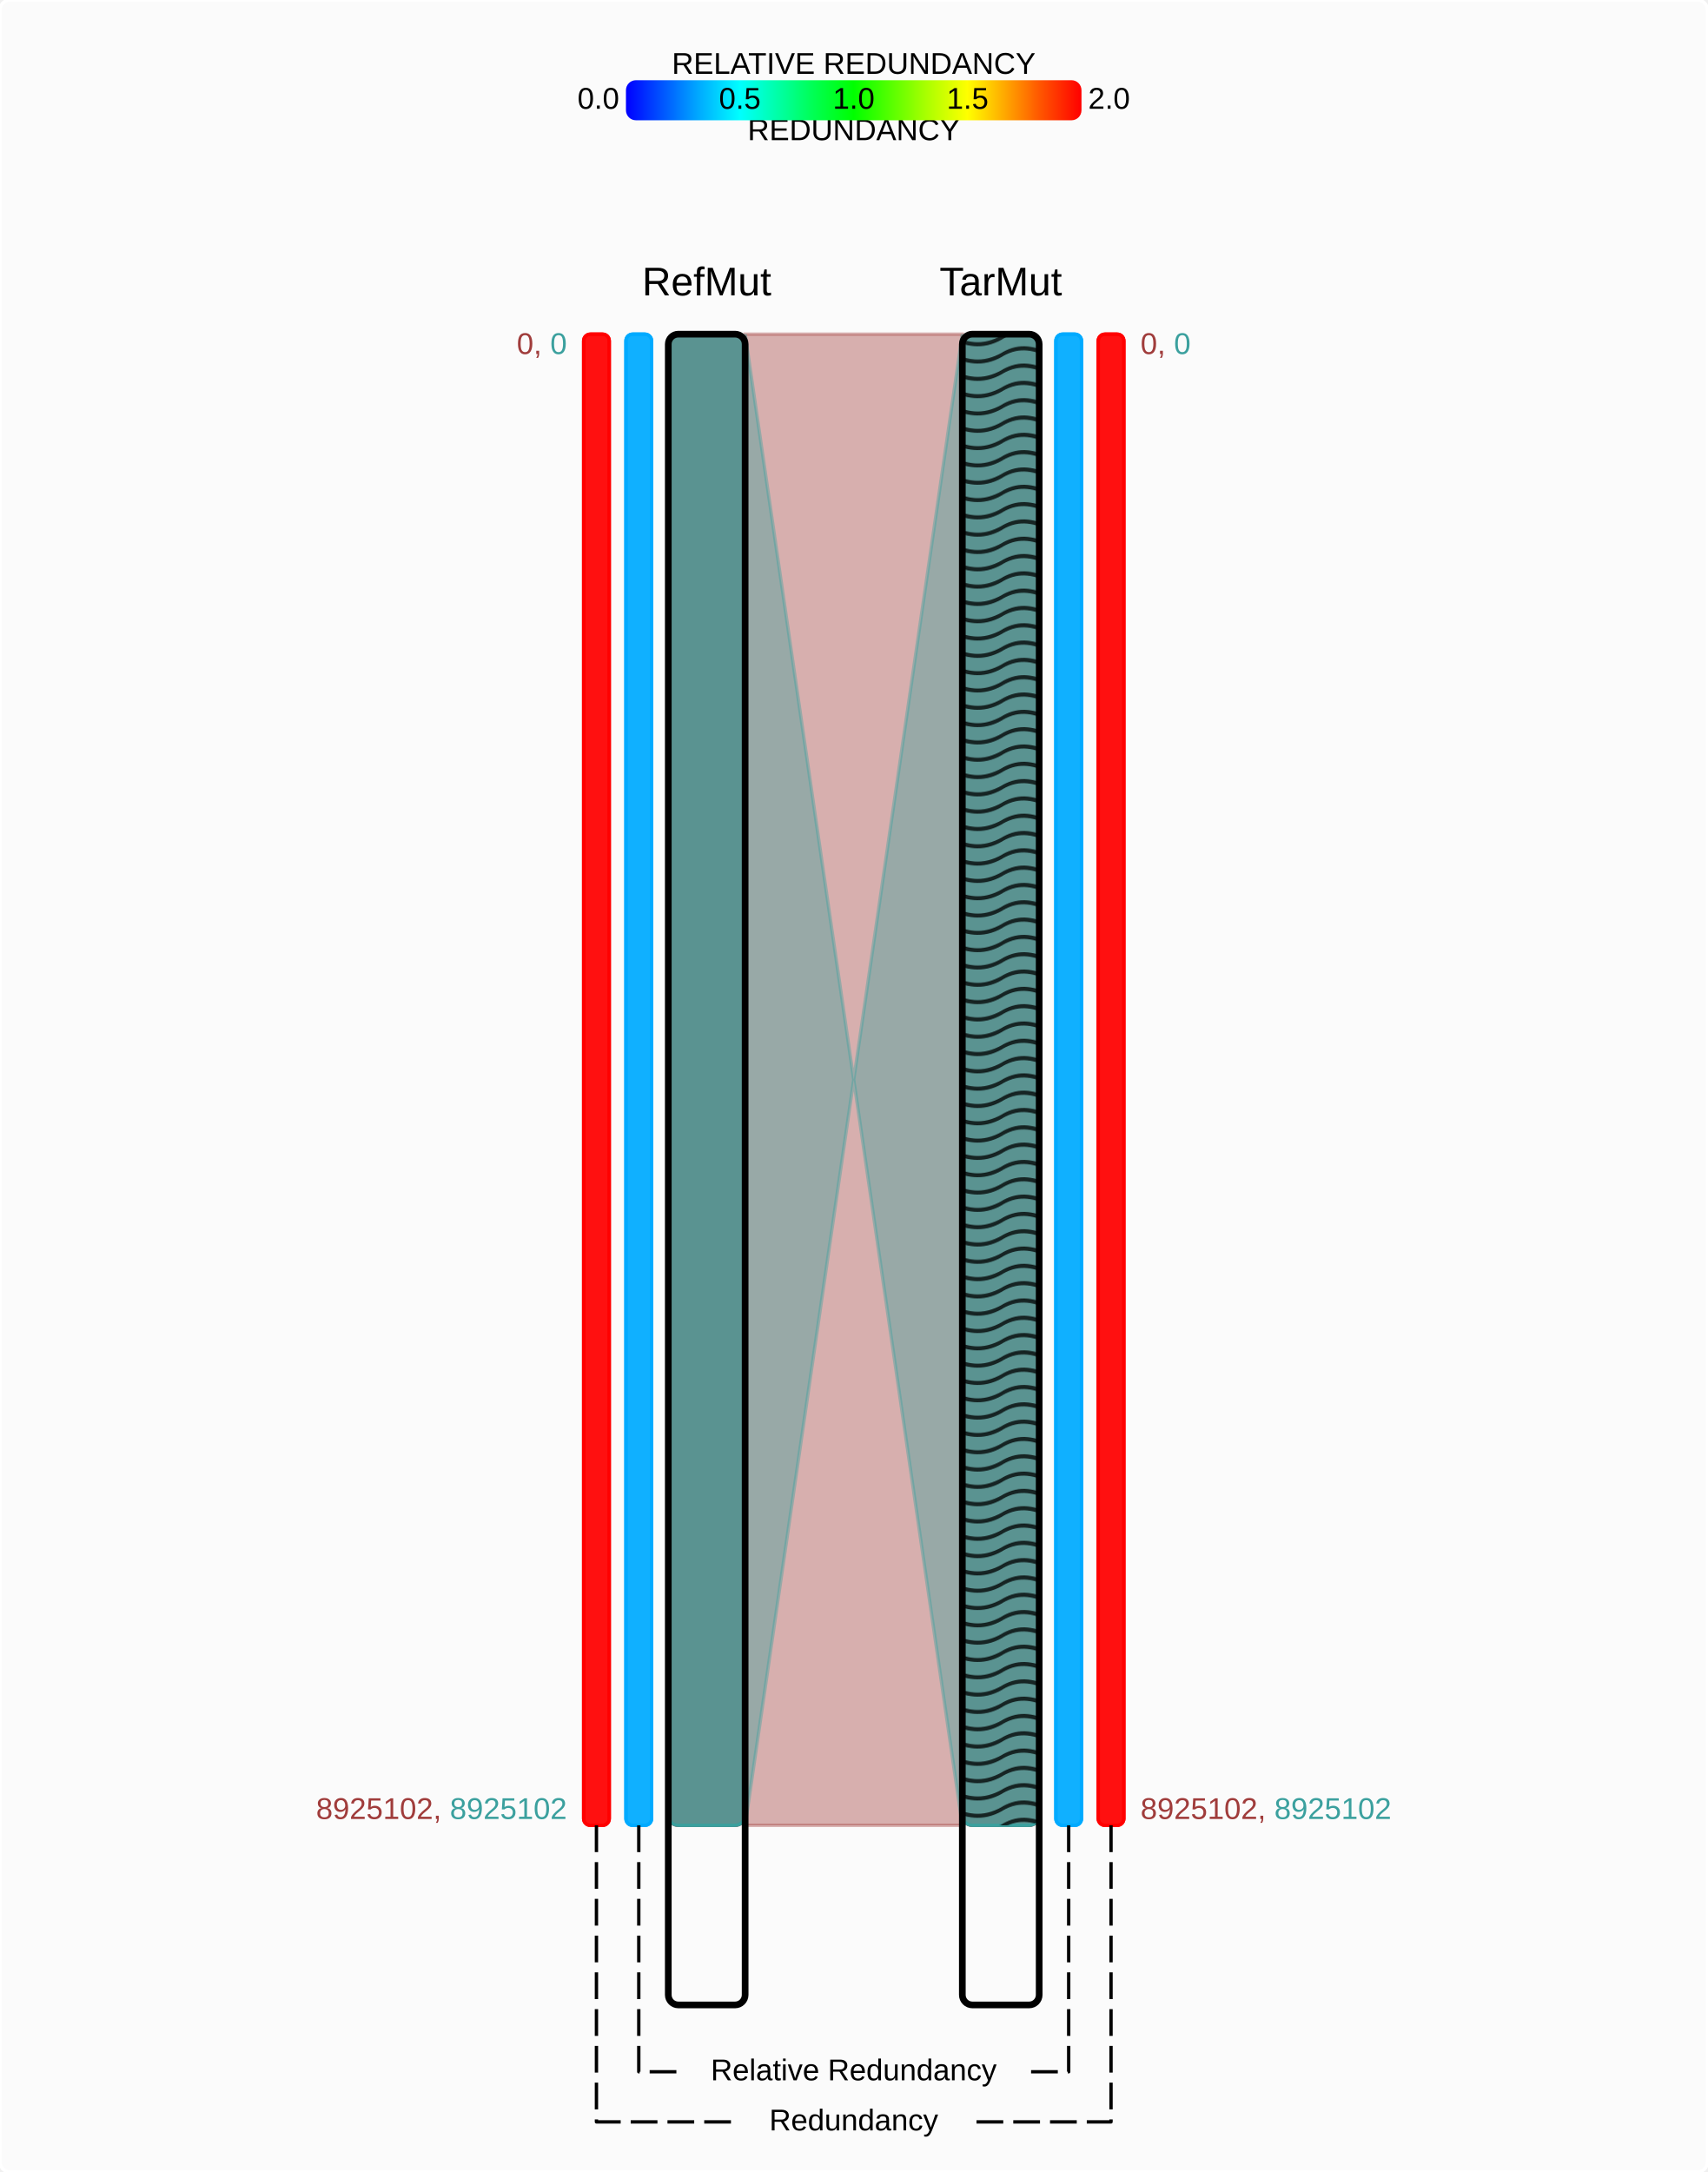
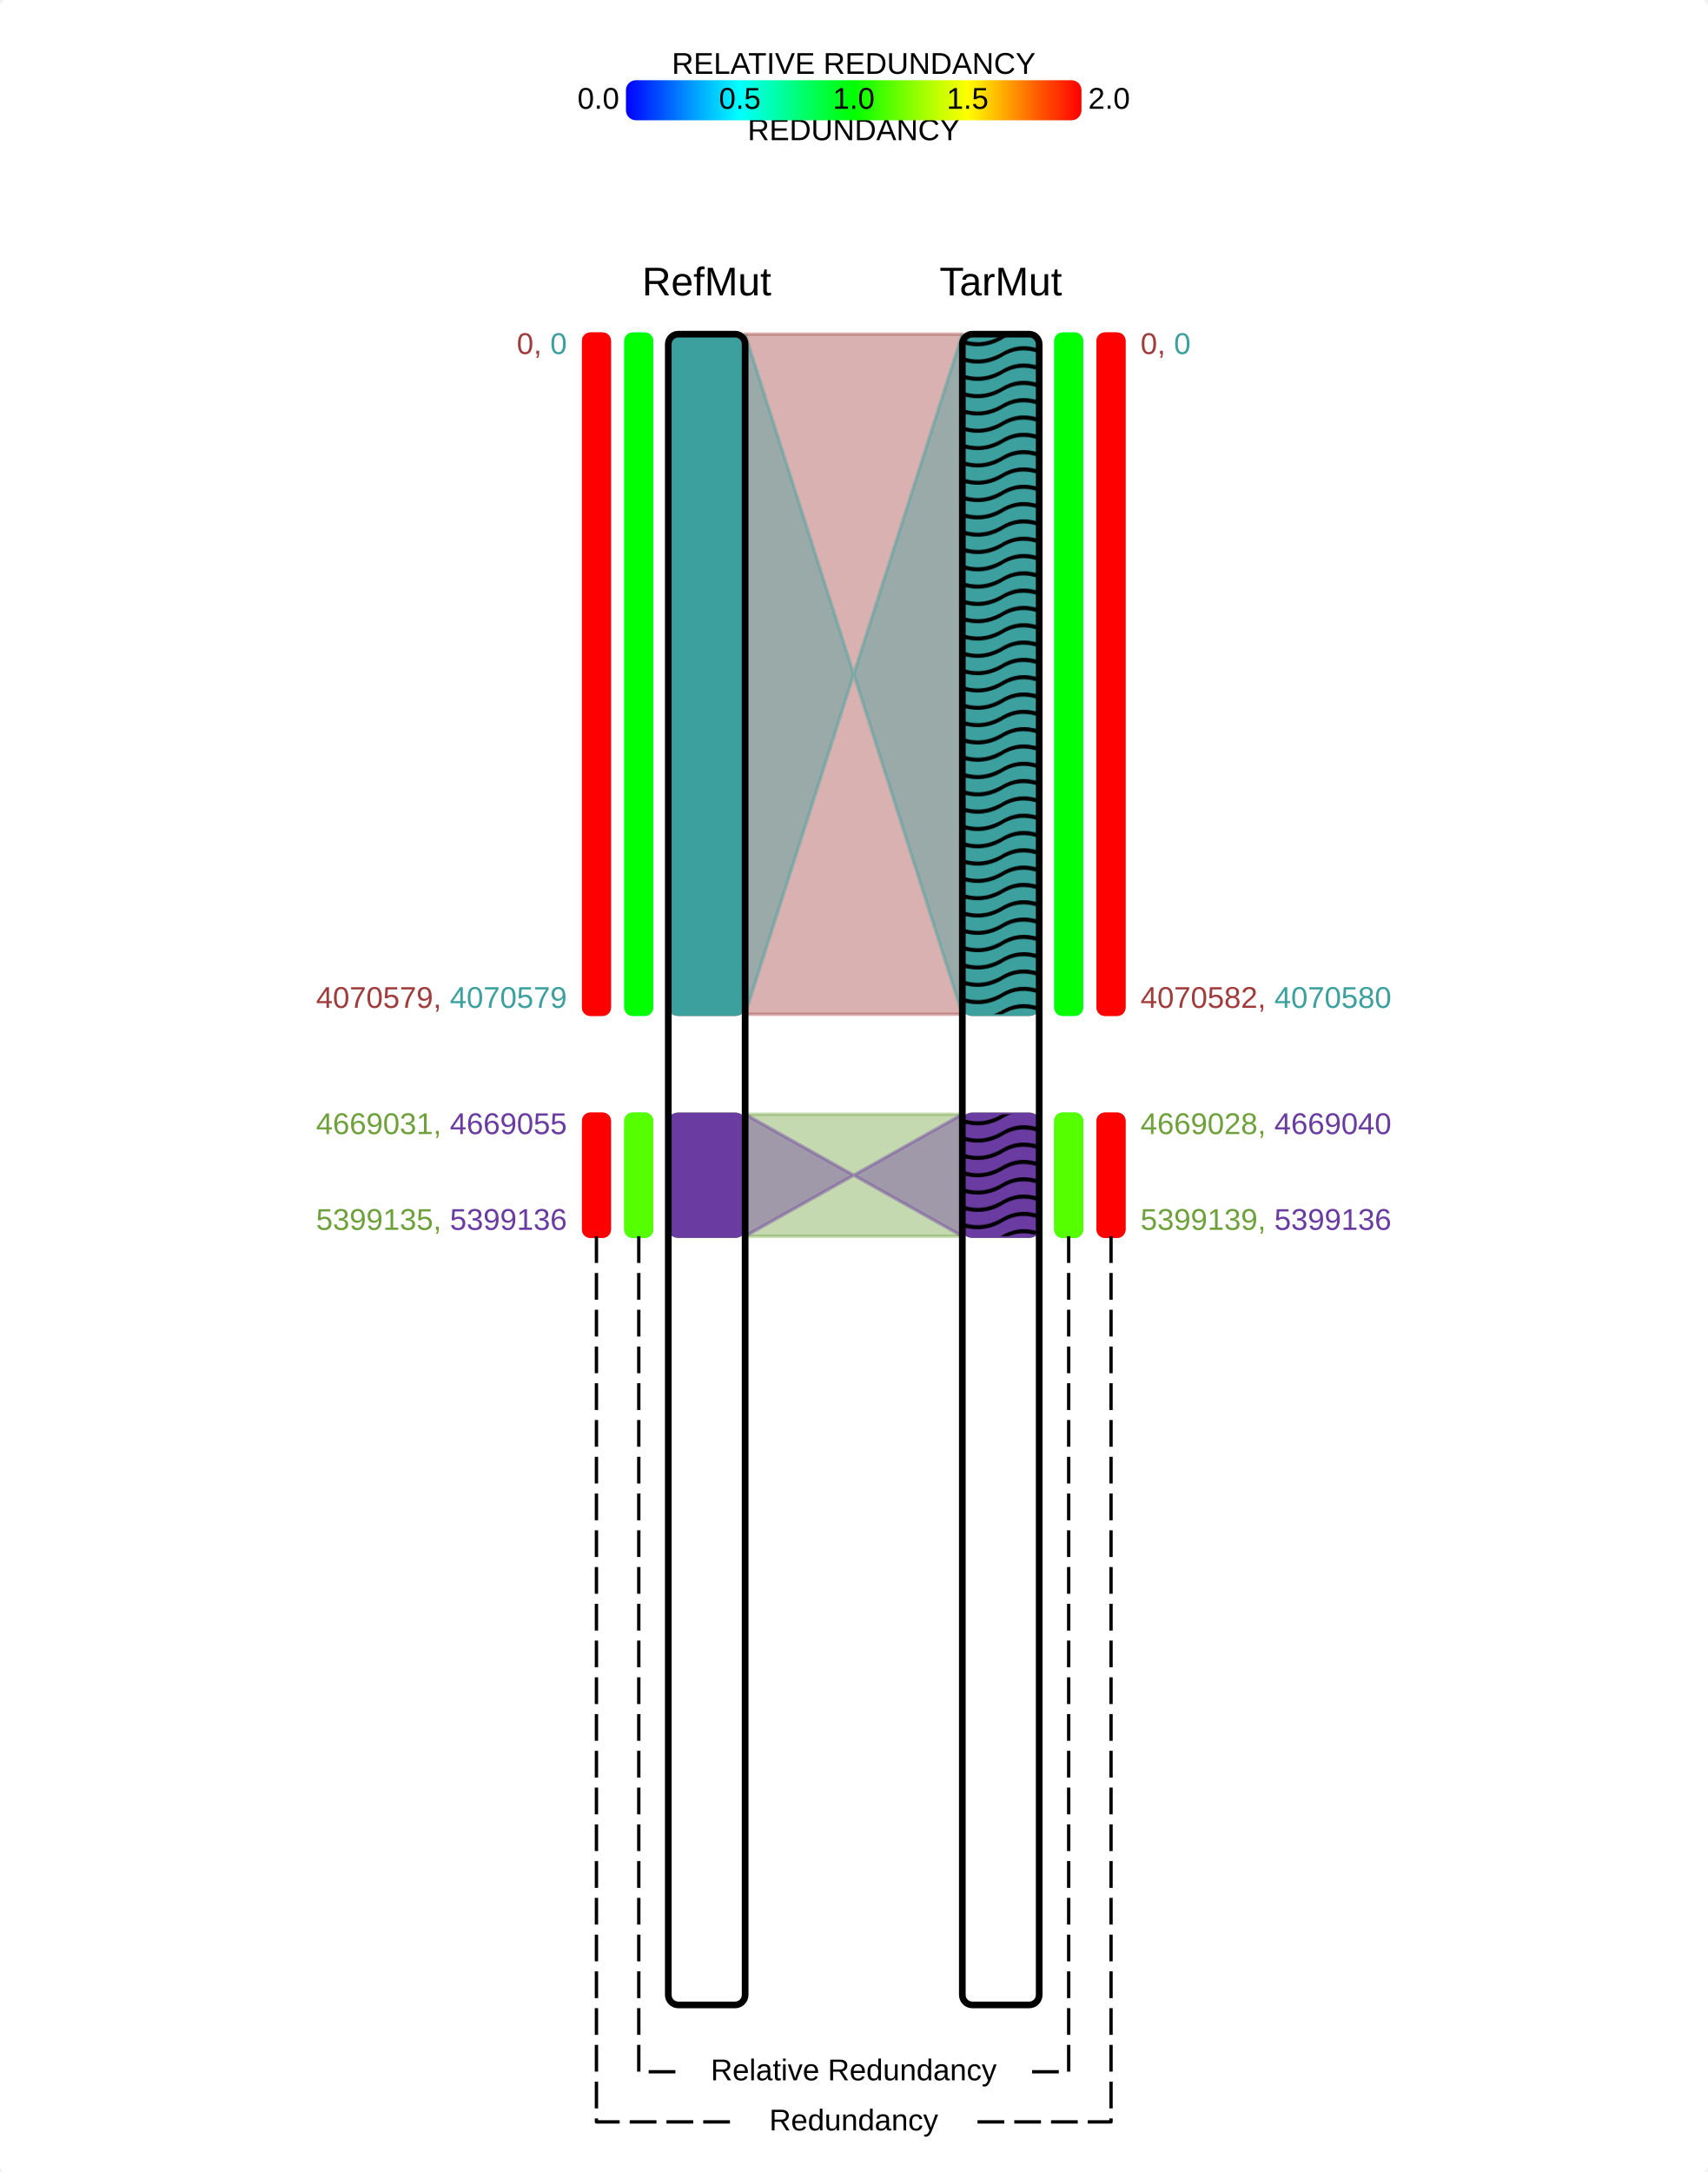
<svg xmlns="http://www.w3.org/2000/svg" width="511" height="650" id="svg2" version="1.1">
  <g id="layer1">
    <defs id="defs6211">
      <pattern id="Polkadots-large" patternTransform="translate(0,0)scale(10,10)" height="10" width="10" patternUnits="userSpaceOnUse">
        <circle id="circle4936" r="0.45" cy="0.810" cx="2.567" style="fill:black;stroke:none" />
        <circle id="circle4938" r="0.45" cy="2.33" cx="3.048" style="fill:black;stroke:none" />
        <circle id="circle4940" r="0.45" cy="2.415" cx="4.418" style="fill:black;stroke:none" />
        <circle id="circle4942" r="0.45" cy="3.029" cx="1.844" style="fill:black;stroke:none" />
        <circle id="circle4944" r="0.45" cy="1.363" cx="6.08" style="fill:black;stroke:none" />
        <circle id="circle4946" r="0.45" cy="4.413" cx="5.819" style="fill:black;stroke:none" />
        <circle id="circle4948" r="0.45" cy="4.048" cx="4.305" style="fill:black;stroke:none" />
        <circle id="circle4950" r="0.45" cy="3.045" cx="5.541" style="fill:black;stroke:none" />
        <circle id="circle4952" r="0.45" cy="5.527" cx="4.785" style="fill:black;stroke:none" />
        <circle id="circle4954" r="0.45" cy="5.184" cx="2.667" style="fill:black;stroke:none" />
        <circle id="circle4956" r="0.45" cy="1.448" cx="7.965" style="fill:black;stroke:none" />
        <circle id="circle4958" r="0.45" cy="5.049" cx="7.047" style="fill:black;stroke:none" />
        <circle id="circle4960" r="0.45" cy="0.895" cx="4.340" style="fill:black;stroke:none" />
        <circle id="circle4962" r="0.45" cy="0.340" cx="7.125" style="fill:black;stroke:none" />
        <circle id="circle4964" r="0.45" cy="1.049" cx="9.553" style="fill:black;stroke:none" />
        <circle id="circle4966" r="0.45" cy="2.689" cx="7.006" style="fill:black;stroke:none" />
        <circle id="circle4968" r="0.45" cy="2.689" cx="8.909" style="fill:black;stroke:none" />
        <circle id="circle4970" r="0.45" cy="4.407" cx="9.315" style="fill:black;stroke:none" />
        <circle id="circle4972" r="0.45" cy="3.870" cx="7.820" style="fill:black;stroke:none" />
        <circle id="circle4974" r="0.45" cy="5.948" cx="8.270" style="fill:black;stroke:none" />
        <circle id="circle4976" r="0.45" cy="7.428" cx="7.973" style="fill:black;stroke:none" />
        <circle id="circle4978" r="0.45" cy="8.072" cx="9.342" style="fill:black;stroke:none" />
        <circle id="circle4980" r="0.45" cy="9.315" cx="8.206" style="fill:black;stroke:none" />
        <circle id="circle4982" r="0.45" cy="9.475" cx="9.682" style="fill:black;stroke:none" />
        <circle id="circle4984" r="0.45" cy="6.186" cx="9.688" style="fill:black;stroke:none" />
        <circle id="circle4986" r="0.45" cy="6.296" cx="3.379" style="fill:black;stroke:none" />
        <circle id="circle4988" r="0.45" cy="8.204" cx="2.871" style="fill:black;stroke:none" />
        <circle id="circle4990" r="0.45" cy="8.719" cx="4.59" style="fill:black;stroke:none" />
        <circle id="circle4992" r="0.45" cy="9.671" cx="3.181" style="fill:black;stroke:none" />
        <circle id="circle4994" r="0.45" cy="7.315" cx="5.734" style="fill:black;stroke:none" />
        <circle id="circle4996" r="0.45" cy="6.513" cx="6.707" style="fill:black;stroke:none" />
        <circle id="circle4998" r="0.45" cy="9.670" cx="5.730" style="fill:black;stroke:none" />
        <circle id="circle5000" r="0.45" cy="8.373" cx="6.535" style="fill:black;stroke:none" />
        <circle id="circle5002" r="0.45" cy="7.154" cx="4.37" style="fill:black;stroke:none" />
        <circle id="circle5004" r="0.45" cy="7.25" cx="0.622" style="fill:black;stroke:none" />
        <circle id="circle5006" r="0.45" cy="5.679" cx="0.831" style="fill:black;stroke:none" />
        <circle id="circle5008" r="0.45" cy="8.519" cx="1.257" style="fill:black;stroke:none" />
        <circle id="circle5010" r="0.45" cy="6.877" cx="1.989" style="fill:black;stroke:none" />
        <circle id="circle5012" r="0.45" cy="3.181" cx="0.374" style="fill:black;stroke:none" />
        <circle id="circle5014" r="0.45" cy="1.664" cx="1.166" style="fill:black;stroke:none" />
        <circle id="circle5016" r="0.45" cy="0.093" cx="1.151" style="fill:black;stroke:none" />
        <circle id="circle5018" r="0.45" cy="10.093" cx="1.151" style="fill:black;stroke:none" />
        <circle id="circle5020" r="0.45" cy="4.451" cx="1.302" style="fill:black;stroke:none" />
        <circle id="circle5022" r="0.45" cy="3.763" cx="3.047" style="fill:black;stroke:none" />
      </pattern>
    </defs>
    <defs id="ffff">
      <pattern id="Wavy" height="5.181" width="30.0" patternUnits="userSpaceOnUse">
        <path id="path5114" d="M 7.597,0.061 C 5.079,-0.187 2.656,0.302 -0.01,1.788 L -0.01,3.061 C 2.773,1.431 5.173,1.052 7.472,1.280 C 9.770,1.508 11.969,2.361 14.253,3.218 C 18.820,4.931 23.804,6.676 30.066,3.061 L 30.062,1.788 C 23.622,5.497 19.246,3.770 14.691,2.061 C 12.413,1.207 10.115,0.311 7.597,0.061 z " style="fill:black;stroke:none;" />
      </pattern>
    </defs>
    <defs id="ffff">
      <pattern id="WavyWhite" height="5.181" width="30.0" patternUnits="userSpaceOnUse">
        <path id="path5114" d="M 7.597,0.061 C 5.079,-0.187 2.656,0.302 -0.01,1.788 L -0.01,3.061 C 2.773,1.431 5.173,1.052 7.472,1.280 C 9.770,1.508 11.969,2.361 14.253,3.218 C 18.820,4.931 23.804,6.676 30.066,3.061 L 30.062,1.788 C 23.622,5.497 19.246,3.770 14.691,2.061 C 12.413,1.207 10.115,0.311 7.597,0.061 z " style="fill:white;stroke:none;" />
      </pattern>
    </defs>
    <defs id="defs6219">
      <pattern id="xtrace" height="20.0" width="20.0" patternUnits="userSpaceOnUse">
        <path style="fill:#000000;stroke:#000000;stroke-width:0.30;stroke-linecap:butt;stroke-linejoin:miter;stroke-opacity:1;stroke-miterlimit:0;stroke-dasharray:none;fill-opacity:1" d="m 0.0,10.0 25,-25.0 0,5 -25,25 z" id="path7213" />
        <path style="fill:#000000;fill-opacity:1;stroke:#000000;stroke-width:0.30;stroke-linecap:butt;stroke-linejoin:miter;stroke-miterlimit:0;stroke-opacity:1;stroke-dasharray:none" d="m 0.0,30.0 25,-25.0 0,5 -25,25 z" id="path7213-8" />
        <path style="fill:#000000;fill-opacity:1;stroke:#000000;stroke-width:0.30;stroke-linecap:butt;stroke-linejoin:miter;stroke-miterlimit:0;stroke-opacity:1;stroke-dasharray:none" d="m 0.0,50.0 25,-25.0 0,5 -25,25 z" id="path7213-9" />
        <path style="fill:#000000;fill-opacity:1;stroke:#000000;stroke-width:0.30;stroke-linecap:butt;stroke-linejoin:miter;stroke-miterlimit:0;stroke-opacity:1;stroke-dasharray:none" d="m 0.0,70.0 25,-25.0 0,5 -25,25 z" id="path7213-10" />
        <path style="fill:#000000;fill-opacity:1;stroke:#000000;stroke-width:0.30;stroke-linecap:butt;stroke-linejoin:miter;stroke-miterlimit:0;stroke-opacity:1;stroke-dasharray:none" d="m 0.0,90.0 25,-25.0 0,5 -25,25 z" id="path7213-11" />
        <path style="fill:#000000;fill-opacity:1;stroke:#000000;stroke-width:0.30;stroke-linecap:butt;stroke-linejoin:miter;stroke-miterlimit:0;stroke-opacity:1;stroke-dasharray:none" d="m m 0.0,110.0 25,-25.0 0,05 -25,25 z" id="path7213-12" />
      </pattern>
    </defs>
    <defs id="defs4">
      <pattern id="dallas" patternTransform="translate(106.5938,206.9062)" height="4.75" width="4.75" patternUnits="userSpaceOnUse">
        <path style="fill:none;stroke:#000000;stroke-width:1;stroke-linecap:butt;stroke-linejoin:miter;stroke-miterlimit:0;stroke-opacity:1;stroke-dasharray:none" d="m -0.008,2.376 4.763,0" id="path2985" />
        <path style="fill:none;stroke:#000000;stroke-width:1;stroke-linecap:butt;stroke-linejoin:miter;stroke-miterlimit:0;stroke-opacity:1;stroke-dasharray:none" d="m 2.373,-0.006 0,4.763" id="path2985-1" />
      </pattern>
    </defs>
    <defs id="defs4">
      <pattern id="lineX" patternTransform="translate(106.5938,206.9062)" height="4.75" width="4.75" patternUnits="userSpaceOnUse">
        <path style="fill:none;stroke:#000000;stroke-width:1;stroke-linecap:butt;stroke-linejoin:miter;stroke-miterlimit:0;stroke-opacity:1;stroke-dasharray:none" d="m -0.008,2.376 4.763,0" id="path2985" />
      </pattern>
    </defs>
    <defs id="defs4">
      <pattern id="stripeX" patternTransform="translate(106.5938,206.9062)" height="4.75" width="4.75" patternUnits="userSpaceOnUse">
        <path style="fill:none;stroke:#000000;stroke-width:1;stroke-linecap:butt;stroke-linejoin:miter;stroke-miterlimit:0;stroke-opacity:1;stroke-dasharray:none" d="m 2.373,-0.006 0,4.763" id="path2985-1" />
      </pattern>
    </defs>
-     <rect style="fill:white;stroke:white;fill-opacity:0.75;stroke-width:1;stroke-miterlimit:4;stroke-dasharray:none" id="rect3777" width="511.00" height="650.00" x="0.00" y="0.00" ry="3" />
+     <rect style="fill:white;stroke:white;fill-opacity:1;stroke-width:1;stroke-miterlimit:4;stroke-dasharray:none" id="rect3777" width="511.00" height="650.00" x="0.00" y="0.00" ry="3" />
    <text id="211.50000085.000000" x="211.50" y="85.00" dominant-baseline="middle" transform="" style="font-size:12px;font-style:normal;font-variant:normal;font-weight:normal;font-stretch:normal;fill:black;fill-opacity:1;text-align:start;line-height:125%%;writing-mode:lr-tb;text-anchor:middle;font-family:Arial;-inkscape-font-specification:Arial">RefMut</text>
    <text id="299.50000085.000000" x="299.50" y="85.00" dominant-baseline="middle" transform="" style="font-size:12px;font-style:normal;font-variant:normal;font-weight:normal;font-stretch:normal;fill:black;fill-opacity:1;text-align:start;line-height:125%%;writing-mode:lr-tb;text-anchor:middle;font-family:Arial;-inkscape-font-specification:Arial">TarMut</text>
    <text id="169.666667100.000000" x="169.67" y="100.00" dominant-baseline="text-before-edge" transform="" style="font-size:9px;font-style:normal;font-variant:normal;font-weight:normal;font-stretch:normal;fill:black;fill-opacity:1;text-align:start;line-height:125%%;writing-mode:lr-tb;text-anchor:end;font-family:Arial;-inkscape-font-specification:Arial">
      <tspan id="0" style="fill:#A03C3B">0, </tspan>
-       <tspan id="1" style="fill:#3BA09E">0</tspan>
+       <tspan id="2" style="fill:#3BA09E">0</tspan>
    </text>
-     <text id="169.666667546.255100" x="169.67" y="546.26" dominant-baseline="text-after-edge" transform="" style="font-size:9px;font-style:normal;font-variant:normal;font-weight:normal;font-stretch:normal;fill:black;fill-opacity:1;text-align:start;line-height:125%%;writing-mode:lr-tb;text-anchor:end;font-family:Arial;-inkscape-font-specification:Arial">
-       <tspan id="0" style="fill:#A03C3B">8925102, </tspan>
-       <tspan id="1" style="fill:#3BA09E">8925102</tspan>
+     <text id="169.666667303.528950" x="169.67" y="303.53" dominant-baseline="text-after-edge" transform="" style="font-size:9px;font-style:normal;font-variant:normal;font-weight:normal;font-stretch:normal;fill:black;fill-opacity:1;text-align:start;line-height:125%%;writing-mode:lr-tb;text-anchor:end;font-family:Arial;-inkscape-font-specification:Arial">
+       <tspan id="0" style="fill:#A03C3B">4070579, </tspan>
+       <tspan id="2" style="fill:#3BA09E">4070579</tspan>
+     </text>
+     <text id="169.666667333.451550" x="169.67" y="333.45" dominant-baseline="text-before-edge" transform="" style="font-size:9px;font-style:normal;font-variant:normal;font-weight:normal;font-stretch:normal;fill:black;fill-opacity:1;text-align:start;line-height:125%%;writing-mode:lr-tb;text-anchor:end;font-family:Arial;-inkscape-font-specification:Arial">
+       <tspan id="1" style="fill:#6EA03B">4669031, </tspan>
+       <tspan id="3" style="fill:#6A3BA0">4669055</tspan>
+     </text>
+     <text id="169.666667369.956750" x="169.67" y="369.96" dominant-baseline="text-after-edge" transform="" style="font-size:9px;font-style:normal;font-variant:normal;font-weight:normal;font-stretch:normal;fill:black;fill-opacity:1;text-align:start;line-height:125%%;writing-mode:lr-tb;text-anchor:end;font-family:Arial;-inkscape-font-specification:Arial">
+       <tspan id="1" style="fill:#6EA03B">5399135, </tspan>
+       <tspan id="3" style="fill:#6A3BA0">5399136</tspan>
    </text>
    <text id="341.333333100.000000" x="341.33" y="100.00" dominant-baseline="text-before-edge" transform="" style="font-size:9px;font-style:normal;font-variant:normal;font-weight:normal;font-stretch:normal;fill:black;fill-opacity:1;text-align:start;line-height:125%%;writing-mode:lr-tb;text-anchor:start;font-family:Arial;-inkscape-font-specification:Arial">
      <tspan id="0" style="fill:#A03C3B">0, </tspan>
-       <tspan id="1" style="fill:#3BA09E">0</tspan>
+       <tspan id="2" style="fill:#3BA09E">0</tspan>
    </text>
-     <text id="341.333333546.255100" x="341.33" y="546.26" dominant-baseline="text-after-edge" transform="" style="font-size:9px;font-style:normal;font-variant:normal;font-weight:normal;font-stretch:normal;fill:black;fill-opacity:1;text-align:start;line-height:125%%;writing-mode:lr-tb;text-anchor:start;font-family:Arial;-inkscape-font-specification:Arial">
-       <tspan id="0" style="fill:#A03C3B">8925102, </tspan>
-       <tspan id="1" style="fill:#3BA09E">8925102</tspan>
+     <text id="341.333333303.529000" x="341.33" y="303.53" dominant-baseline="text-after-edge" transform="" style="font-size:9px;font-style:normal;font-variant:normal;font-weight:normal;font-stretch:normal;fill:black;fill-opacity:1;text-align:start;line-height:125%%;writing-mode:lr-tb;text-anchor:start;font-family:Arial;-inkscape-font-specification:Arial">
+       <tspan id="0" style="fill:#A03C3B">4070582, </tspan>
+       <tspan id="2" style="fill:#3BA09E">4070580</tspan>
    </text>
-     <rect style="fill:#A03C3B;stroke:#A03C3B;fill-opacity:0.75;stroke-width:1;stroke-miterlimit:4;stroke-dasharray:none" id="rect3777" width="23.00" height="446.26" x="200.00" y="100.00" ry="3" />
-     <rect style="fill:#00aaff;stroke:#00aaff;fill-opacity:0.75;stroke-width:1;stroke-miterlimit:4;stroke-dasharray:none" id="rect3777" width="7.67" height="446.26" x="187.33" y="100.00" ry="2" />
-     <rect style="fill:#ff0000;stroke:#ff0000;fill-opacity:0.75;stroke-width:1;stroke-miterlimit:4;stroke-dasharray:none" id="rect3777" width="7.67" height="446.26" x="174.67" y="100.00" ry="2" />
-     <rect style="fill:#A03C3B;stroke:#A03C3B;fill-opacity:0.75;stroke-width:1;stroke-miterlimit:4;stroke-dasharray:none" id="rect3777" width="23.00" height="446.26" x="288.00" y="100.00" ry="3" />
-     <rect style="fill:#00aaff;stroke:#00aaff;fill-opacity:0.75;stroke-width:1;stroke-miterlimit:4;stroke-dasharray:none" id="rect3777" width="7.67" height="446.26" x="316.00" y="100.00" ry="2" />
-     <rect style="fill:#ff0000;stroke:#ff0000;fill-opacity:0.75;stroke-width:1;stroke-miterlimit:4;stroke-dasharray:none" id="rect3777" width="7.67" height="446.26" x="328.67" y="100.00" ry="2" />
-     <polygon points="223.00,100.00 223.00,546.26 288.00,546.26 288.00,100.00" style="fill:#A03C3B;stroke:#A03C3B;stroke-width:1;stroke-opacity:0.4;fill-opacity:0.4" />
-     <rect style="fill:#3BA09E;stroke:#3BA09E;fill-opacity:0.75;stroke-width:1;stroke-miterlimit:4;stroke-dasharray:none" id="rect3777" width="23.00" height="446.26" x="200.00" y="100.00" ry="3" />
-     <rect style="fill:#00aaff;stroke:#00aaff;fill-opacity:0.75;stroke-width:1;stroke-miterlimit:4;stroke-dasharray:none" id="rect3777" width="7.67" height="446.26" x="187.33" y="100.00" ry="2" />
-     <rect style="fill:#ff0000;stroke:#ff0000;fill-opacity:0.75;stroke-width:1;stroke-miterlimit:4;stroke-dasharray:none" id="rect3777" width="7.67" height="446.26" x="174.67" y="100.00" ry="2" />
-     <rect style="fill:#3BA09E;stroke:#3BA09E;fill-opacity:0.75;stroke-width:1;stroke-miterlimit:4;stroke-dasharray:none" id="rect3777" width="23.00" height="446.26" x="288.00" y="100.00" ry="3" />
-     <rect style="fill-opacity:0.75;stroke-width:2;stroke-miterlimit:4;stroke-dasharray:none;fill:url(#Wavy);fill-rule:nonzero;opacity:1;" id="rect6217" width="23.00" height="446.26" x="288.00" y="100.00" ry="3" />
-     <rect style="fill:#00aaff;stroke:#00aaff;fill-opacity:0.75;stroke-width:1;stroke-miterlimit:4;stroke-dasharray:none" id="rect3777" width="7.67" height="446.26" x="316.00" y="100.00" ry="2" />
-     <rect style="fill:#ff0000;stroke:#ff0000;fill-opacity:0.75;stroke-width:1;stroke-miterlimit:4;stroke-dasharray:none" id="rect3777" width="7.67" height="446.26" x="328.67" y="100.00" ry="2" />
-     <polygon points="223.00,100.00 223.00,546.26 288.00,100.00 288.00,546.26" style="fill:#3BA09E;stroke:#3BA09E;stroke-width:1;stroke-opacity:0.4;fill-opacity:0.4" />
+     <text id="341.333333333.451400" x="341.33" y="333.45" dominant-baseline="text-before-edge" transform="" style="font-size:9px;font-style:normal;font-variant:normal;font-weight:normal;font-stretch:normal;fill:black;fill-opacity:1;text-align:start;line-height:125%%;writing-mode:lr-tb;text-anchor:start;font-family:Arial;-inkscape-font-specification:Arial">
+       <tspan id="1" style="fill:#6EA03B">4669028, </tspan>
+       <tspan id="3" style="fill:#6A3BA0">4669040</tspan>
+     </text>
+     <text id="341.333333369.956800" x="341.33" y="369.96" dominant-baseline="text-after-edge" transform="" style="font-size:9px;font-style:normal;font-variant:normal;font-weight:normal;font-stretch:normal;fill:black;fill-opacity:1;text-align:start;line-height:125%%;writing-mode:lr-tb;text-anchor:start;font-family:Arial;-inkscape-font-specification:Arial">
+       <tspan id="1" style="fill:#6EA03B">5399139, </tspan>
+       <tspan id="3" style="fill:#6A3BA0">5399136</tspan>
+     </text>
+     <rect style="fill:#A03C3B;stroke:#A03C3B;fill-opacity:1.00;stroke-width:1;stroke-miterlimit:4;stroke-dasharray:none" id="rect3777" width="23.00" height="203.53" x="200.00" y="100.00" ry="3" />
+     <rect style="fill:#00ffaa;stroke:#00ffaa;fill-opacity:1.00;stroke-width:1;stroke-miterlimit:4;stroke-dasharray:none" id="rect3777" width="7.67" height="203.53" x="187.33" y="100.00" ry="2" />
+     <rect style="fill:#ff0000;stroke:#ff0000;fill-opacity:1.00;stroke-width:1;stroke-miterlimit:4;stroke-dasharray:none" id="rect3777" width="7.67" height="203.53" x="174.67" y="100.00" ry="2" />
+     <rect style="fill:#A03C3B;stroke:#A03C3B;fill-opacity:1.00;stroke-width:1;stroke-miterlimit:4;stroke-dasharray:none" id="rect3777" width="23.00" height="203.53" x="288.00" y="100.00" ry="3" />
+     <rect style="fill:#00ffaa;stroke:#00ffaa;fill-opacity:1.00;stroke-width:1;stroke-miterlimit:4;stroke-dasharray:none" id="rect3777" width="7.67" height="203.53" x="316.00" y="100.00" ry="2" />
+     <rect style="fill:#ff0000;stroke:#ff0000;fill-opacity:1.00;stroke-width:1;stroke-miterlimit:4;stroke-dasharray:none" id="rect3777" width="7.67" height="203.53" x="328.67" y="100.00" ry="2" />
+     <polygon points="223.00,100.00 223.00,303.53 288.00,303.53 288.00,100.00" style="fill:#A03C3B;stroke:#A03C3B;stroke-width:1;stroke-opacity:0.4;fill-opacity:0.4" />
+     <rect style="fill:#6EA03B;stroke:#6EA03B;fill-opacity:1.00;stroke-width:1;stroke-miterlimit:4;stroke-dasharray:none" id="rect3777" width="23.00" height="36.51" x="200.00" y="333.45" ry="3" />
+     <rect style="fill:#00ff00;stroke:#00ff00;fill-opacity:1.00;stroke-width:1;stroke-miterlimit:4;stroke-dasharray:none" id="rect3777" width="7.67" height="36.51" x="187.33" y="333.45" ry="2" />
+     <rect style="fill:#ff0000;stroke:#ff0000;fill-opacity:1.00;stroke-width:1;stroke-miterlimit:4;stroke-dasharray:none" id="rect3777" width="7.67" height="36.51" x="174.67" y="333.45" ry="2" />
+     <rect style="fill:#6EA03B;stroke:#6EA03B;fill-opacity:1.00;stroke-width:1;stroke-miterlimit:4;stroke-dasharray:none" id="rect3777" width="23.00" height="36.51" x="288.00" y="333.45" ry="3" />
+     <rect style="fill:#00ff00;stroke:#00ff00;fill-opacity:1.00;stroke-width:1;stroke-miterlimit:4;stroke-dasharray:none" id="rect3777" width="7.67" height="36.51" x="316.00" y="333.45" ry="2" />
+     <rect style="fill:#ff0000;stroke:#ff0000;fill-opacity:1.00;stroke-width:1;stroke-miterlimit:4;stroke-dasharray:none" id="rect3777" width="7.67" height="36.51" x="328.67" y="333.45" ry="2" />
+     <polygon points="223.00,333.45 223.00,369.96 288.00,369.96 288.00,333.45" style="fill:#6EA03B;stroke:#6EA03B;stroke-width:1;stroke-opacity:0.4;fill-opacity:0.4" />
+     <rect style="fill:#3BA09E;stroke:#3BA09E;fill-opacity:1.00;stroke-width:1;stroke-miterlimit:4;stroke-dasharray:none" id="rect3777" width="23.00" height="203.53" x="200.00" y="100.00" ry="3" />
+     <rect style="fill:#00ff00;stroke:#00ff00;fill-opacity:1.00;stroke-width:1;stroke-miterlimit:4;stroke-dasharray:none" id="rect3777" width="7.67" height="203.53" x="187.33" y="100.00" ry="2" />
+     <rect style="fill:#ff0000;stroke:#ff0000;fill-opacity:1.00;stroke-width:1;stroke-miterlimit:4;stroke-dasharray:none" id="rect3777" width="7.67" height="203.53" x="174.67" y="100.00" ry="2" />
+     <rect style="fill:#3BA09E;stroke:#3BA09E;fill-opacity:1.00;stroke-width:1;stroke-miterlimit:4;stroke-dasharray:none" id="rect3777" width="23.00" height="203.53" x="288.00" y="100.00" ry="3" />
+     <rect style="fill-opacity:1.00;stroke-width:2;stroke-miterlimit:4;stroke-dasharray:none;fill:url(#Wavy);fill-rule:nonzero;opacity:1;" id="rect6217" width="23.00" height="203.53" x="288.00" y="100.00" ry="3" />
+     <rect style="fill:#00ff00;stroke:#00ff00;fill-opacity:1.00;stroke-width:1;stroke-miterlimit:4;stroke-dasharray:none" id="rect3777" width="7.67" height="203.53" x="316.00" y="100.00" ry="2" />
+     <rect style="fill:#ff0000;stroke:#ff0000;fill-opacity:1.00;stroke-width:1;stroke-miterlimit:4;stroke-dasharray:none" id="rect3777" width="7.67" height="203.53" x="328.67" y="100.00" ry="2" />
+     <polygon points="223.00,100.00 223.00,303.53 288.00,100.00 288.00,303.53" style="fill:#3BA09E;stroke:#3BA09E;stroke-width:1;stroke-opacity:0.4;fill-opacity:0.4" />
+     <rect style="fill:#6A3BA0;stroke:#6A3BA0;fill-opacity:1.00;stroke-width:1;stroke-miterlimit:4;stroke-dasharray:none" id="rect3777" width="23.00" height="36.50" x="200.00" y="333.45" ry="3" />
+     <rect style="fill:#55ff00;stroke:#55ff00;fill-opacity:1.00;stroke-width:1;stroke-miterlimit:4;stroke-dasharray:none" id="rect3777" width="7.67" height="36.50" x="187.33" y="333.45" ry="2" />
+     <rect style="fill:#ff0000;stroke:#ff0000;fill-opacity:1.00;stroke-width:1;stroke-miterlimit:4;stroke-dasharray:none" id="rect3777" width="7.67" height="36.50" x="174.67" y="333.45" ry="2" />
+     <rect style="fill:#6A3BA0;stroke:#6A3BA0;fill-opacity:1.00;stroke-width:1;stroke-miterlimit:4;stroke-dasharray:none" id="rect3777" width="23.00" height="36.50" x="288.00" y="333.45" ry="3" />
+     <rect style="fill-opacity:1.00;stroke-width:2;stroke-miterlimit:4;stroke-dasharray:none;fill:url(#Wavy);fill-rule:nonzero;opacity:1;" id="rect6217" width="23.00" height="36.50" x="288.00" y="333.45" ry="3" />
+     <rect style="fill:#55ff00;stroke:#55ff00;fill-opacity:1.00;stroke-width:1;stroke-miterlimit:4;stroke-dasharray:none" id="rect3777" width="7.67" height="36.50" x="316.00" y="333.45" ry="2" />
+     <rect style="fill:#ff0000;stroke:#ff0000;fill-opacity:1.00;stroke-width:1;stroke-miterlimit:4;stroke-dasharray:none" id="rect3777" width="7.67" height="36.50" x="328.67" y="333.45" ry="2" />
+     <polygon points="223.00,333.45 223.00,369.96 288.00,333.45 288.00,369.96" style="fill:#6A3BA0;stroke:#6A3BA0;stroke-width:1;stroke-opacity:0.4;fill-opacity:0.4" />
    <rect style="fill:none;stroke:#000000;stroke-width:2;stroke-linecap:butt;stroke-linejoin:miter;stroke-miterlimit:4;stroke-opacity:1;stroke-dasharray:none" id="rect2985" width="23.00" height="500.00" x="200.00" y="100.00" ry="3" />
    <rect style="fill:none;stroke:#000000;stroke-width:2;stroke-linecap:butt;stroke-linejoin:miter;stroke-miterlimit:4;stroke-opacity:1;stroke-dasharray:none" id="rect2985" width="23.00" height="500.00" x="288.00" y="100.00" ry="3" />
    <text id="255.50000024.000000" x="255.50" y="24.00" dominant-baseline="text-after-edge" transform="" style="font-size:9px;font-style:normal;font-variant:normal;font-weight:normal;font-stretch:normal;fill:black;fill-opacity:1;text-align:start;line-height:125%%;writing-mode:lr-tb;text-anchor:middle;font-family:Arial;-inkscape-font-specification:Arial">RELATIVE REDUNDANCY</text>
    <text id="255.50000036.000000" x="255.50" y="36.00" dominant-baseline="text-before-edge" transform="" style="font-size:9px;font-style:normal;font-variant:normal;font-weight:normal;font-stretch:normal;fill:black;fill-opacity:1;text-align:start;line-height:125%%;writing-mode:lr-tb;text-anchor:middle;font-family:Arial;-inkscape-font-specification:Arial">REDUNDANCY</text>
    <defs>
      <linearGradient id="grad187.33333324.000000" x1="0%" y1="0%" x2="100%" y2="0%">
        <stop offset="0%" style="stop-color:#0000ff;stop-opacity:1" />
        <stop offset="8%" style="stop-color:#0055ff;stop-opacity:1" />
        <stop offset="16%" style="stop-color:#00aaff;stop-opacity:1" />
        <stop offset="25%" style="stop-color:#00ffff;stop-opacity:1" />
        <stop offset="33%" style="stop-color:#00ffaa;stop-opacity:1" />
        <stop offset="41%" style="stop-color:#00ff55;stop-opacity:1" />
        <stop offset="50%" style="stop-color:#00ff00;stop-opacity:1" />
        <stop offset="58%" style="stop-color:#55ff00;stop-opacity:1" />
        <stop offset="66%" style="stop-color:#aaff00;stop-opacity:1" />
        <stop offset="75%" style="stop-color:#ffff00;stop-opacity:1" />
        <stop offset="83%" style="stop-color:#ffaa00;stop-opacity:1" />
        <stop offset="91%" style="stop-color:#ff5500;stop-opacity:1" />
        <stop offset="100%" style="stop-color:#ff0000;stop-opacity:1" />
      </linearGradient>
    </defs>
    <rect fill="url(#grad187.33333324.000000)" width="136.33" height="12.00" x="187.33" y="24.00" ry="3" />
    <text id="185.33333330.000000" x="185.33" y="30.00" dominant-baseline="middle" transform="" style="font-size:9px;font-style:normal;font-variant:normal;font-weight:normal;font-stretch:normal;fill:black;fill-opacity:1;text-align:start;line-height:125%%;writing-mode:lr-tb;text-anchor:end;font-family:Arial;-inkscape-font-specification:Arial">0.0</text>
    <text id="221.41666730.000000" x="221.42" y="30.00" dominant-baseline="middle" transform="" style="font-size:9px;font-style:normal;font-variant:normal;font-weight:normal;font-stretch:normal;fill:black;fill-opacity:1;text-align:start;line-height:125%%;writing-mode:lr-tb;text-anchor:middle;font-family:Arial;-inkscape-font-specification:Arial">0.5</text>
    <text id="255.50000030.000000" x="255.50" y="30.00" dominant-baseline="middle" transform="" style="font-size:9px;font-style:normal;font-variant:normal;font-weight:normal;font-stretch:normal;fill:black;fill-opacity:1;text-align:start;line-height:125%%;writing-mode:lr-tb;text-anchor:middle;font-family:Arial;-inkscape-font-specification:Arial">1.0</text>
    <text id="289.58333330.000000" x="289.58" y="30.00" dominant-baseline="middle" transform="" style="font-size:9px;font-style:normal;font-variant:normal;font-weight:normal;font-stretch:normal;fill:black;fill-opacity:1;text-align:start;line-height:125%%;writing-mode:lr-tb;text-anchor:middle;font-family:Arial;-inkscape-font-specification:Arial">1.5</text>
    <text id="325.66666730.000000" x="325.67" y="30.00" dominant-baseline="middle" transform="" style="font-size:9px;font-style:normal;font-variant:normal;font-weight:normal;font-stretch:normal;fill:black;fill-opacity:1;text-align:start;line-height:125%%;writing-mode:lr-tb;text-anchor:start;font-family:Arial;-inkscape-font-specification:Arial">2.0</text>
-     <path d="M 191.17,546.26 v 73.745 h 13" style="fill:none;stroke:black;stroke-linejoin:round;stroke-dasharray:8 3;stroke-width:1.00" />
-     <path d="M 319.83,546.26 v 73.745 h -13" style="fill:none;stroke:black;stroke-linejoin:round;stroke-dasharray:8 3;stroke-width:1.00" />
+     <path d="M 191.17,369.96 v 250.043 h 13" style="fill:none;stroke:black;stroke-linejoin:round;stroke-dasharray:8 3;stroke-width:1.00" />
+     <path d="M 319.83,369.96 v 250.043 h -13" style="fill:none;stroke:black;stroke-linejoin:round;stroke-dasharray:8 3;stroke-width:1.00" />
    <text id="255.500000620.000000" x="255.50" y="620.00" dominant-baseline="middle" transform="" style="font-size:9px;font-style:normal;font-variant:normal;font-weight:normal;font-stretch:normal;fill:black;fill-opacity:1;text-align:start;line-height:125%%;writing-mode:lr-tb;text-anchor:middle;font-family:Arial;-inkscape-font-specification:Arial">Relative Redundancy</text>
-     <path d="M 178.50,546.26 v 88.745 h 40.667" style="fill:none;stroke:black;stroke-linejoin:round;stroke-dasharray:8 3;stroke-width:1.00" />
-     <path d="M 332.50,546.26 v 88.745 h -40.667" style="fill:none;stroke:black;stroke-linejoin:round;stroke-dasharray:8 3;stroke-width:1.00" />
+     <path d="M 178.50,369.96 v 265.043 h 40.667" style="fill:none;stroke:black;stroke-linejoin:round;stroke-dasharray:8 3;stroke-width:1.00" />
+     <path d="M 332.50,369.96 v 265.043 h -40.667" style="fill:none;stroke:black;stroke-linejoin:round;stroke-dasharray:8 3;stroke-width:1.00" />
    <text id="255.500000635.000000" x="255.50" y="635.00" dominant-baseline="middle" transform="" style="font-size:9px;font-style:normal;font-variant:normal;font-weight:normal;font-stretch:normal;fill:black;fill-opacity:1;text-align:start;line-height:125%%;writing-mode:lr-tb;text-anchor:middle;font-family:Arial;-inkscape-font-specification:Arial">Redundancy</text>
  </g>
</svg>
